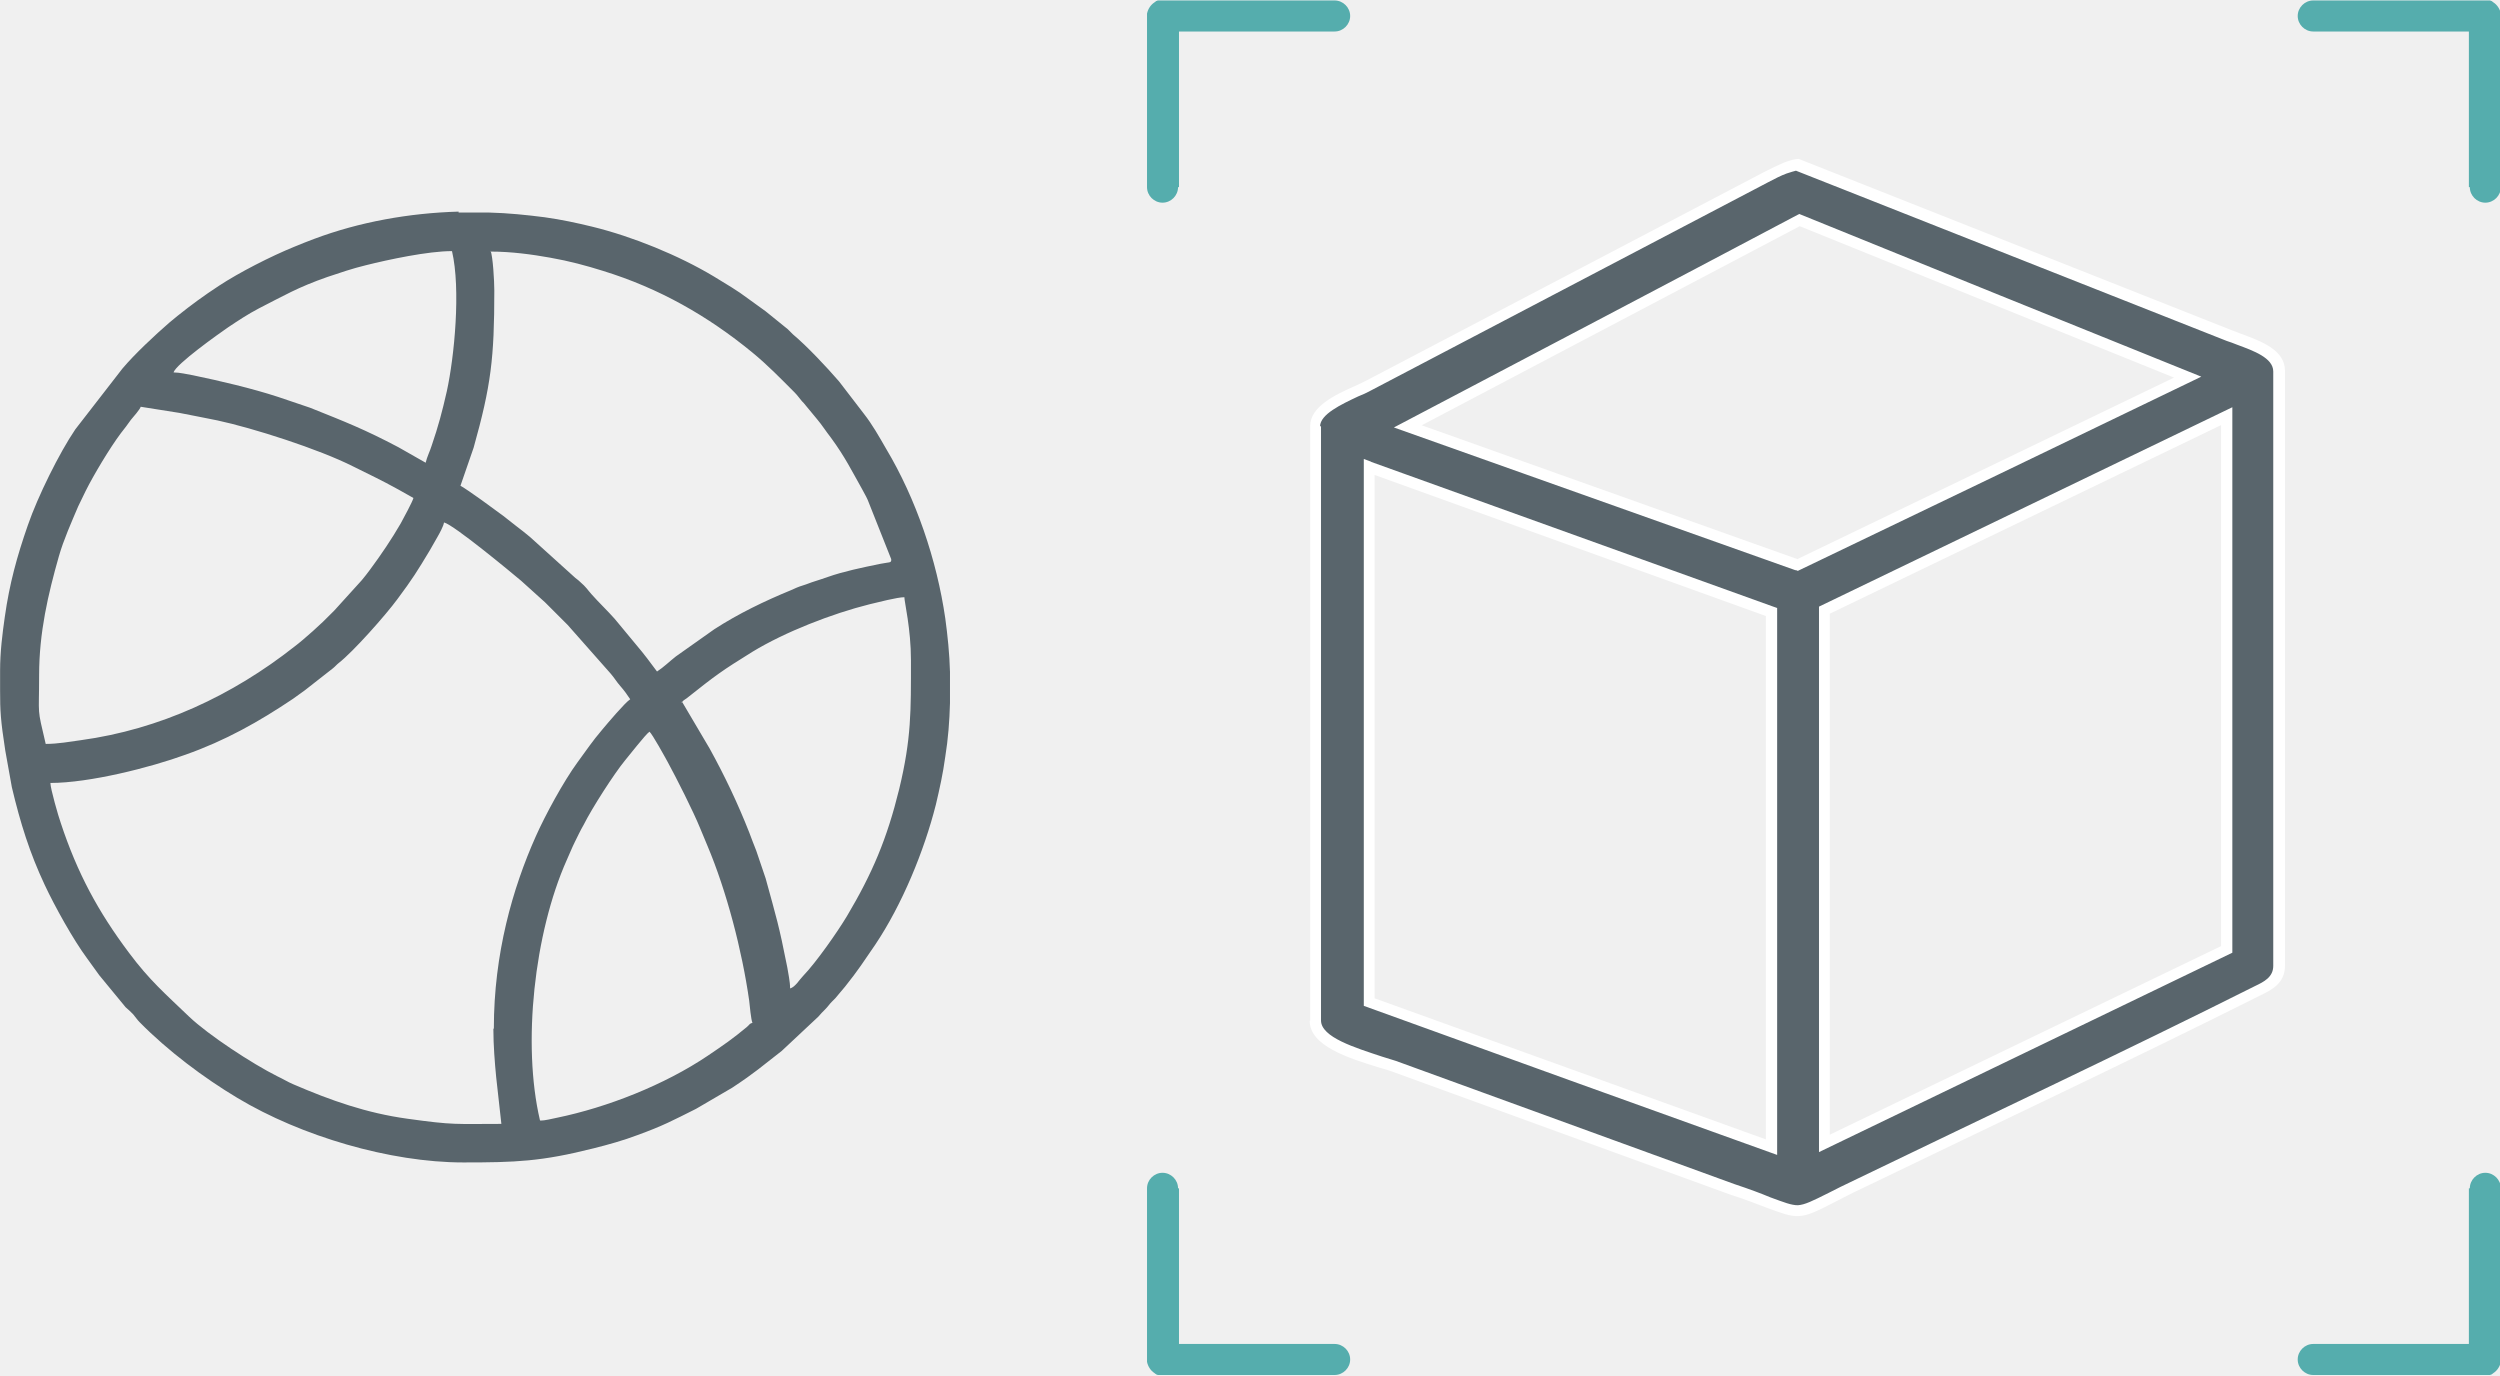
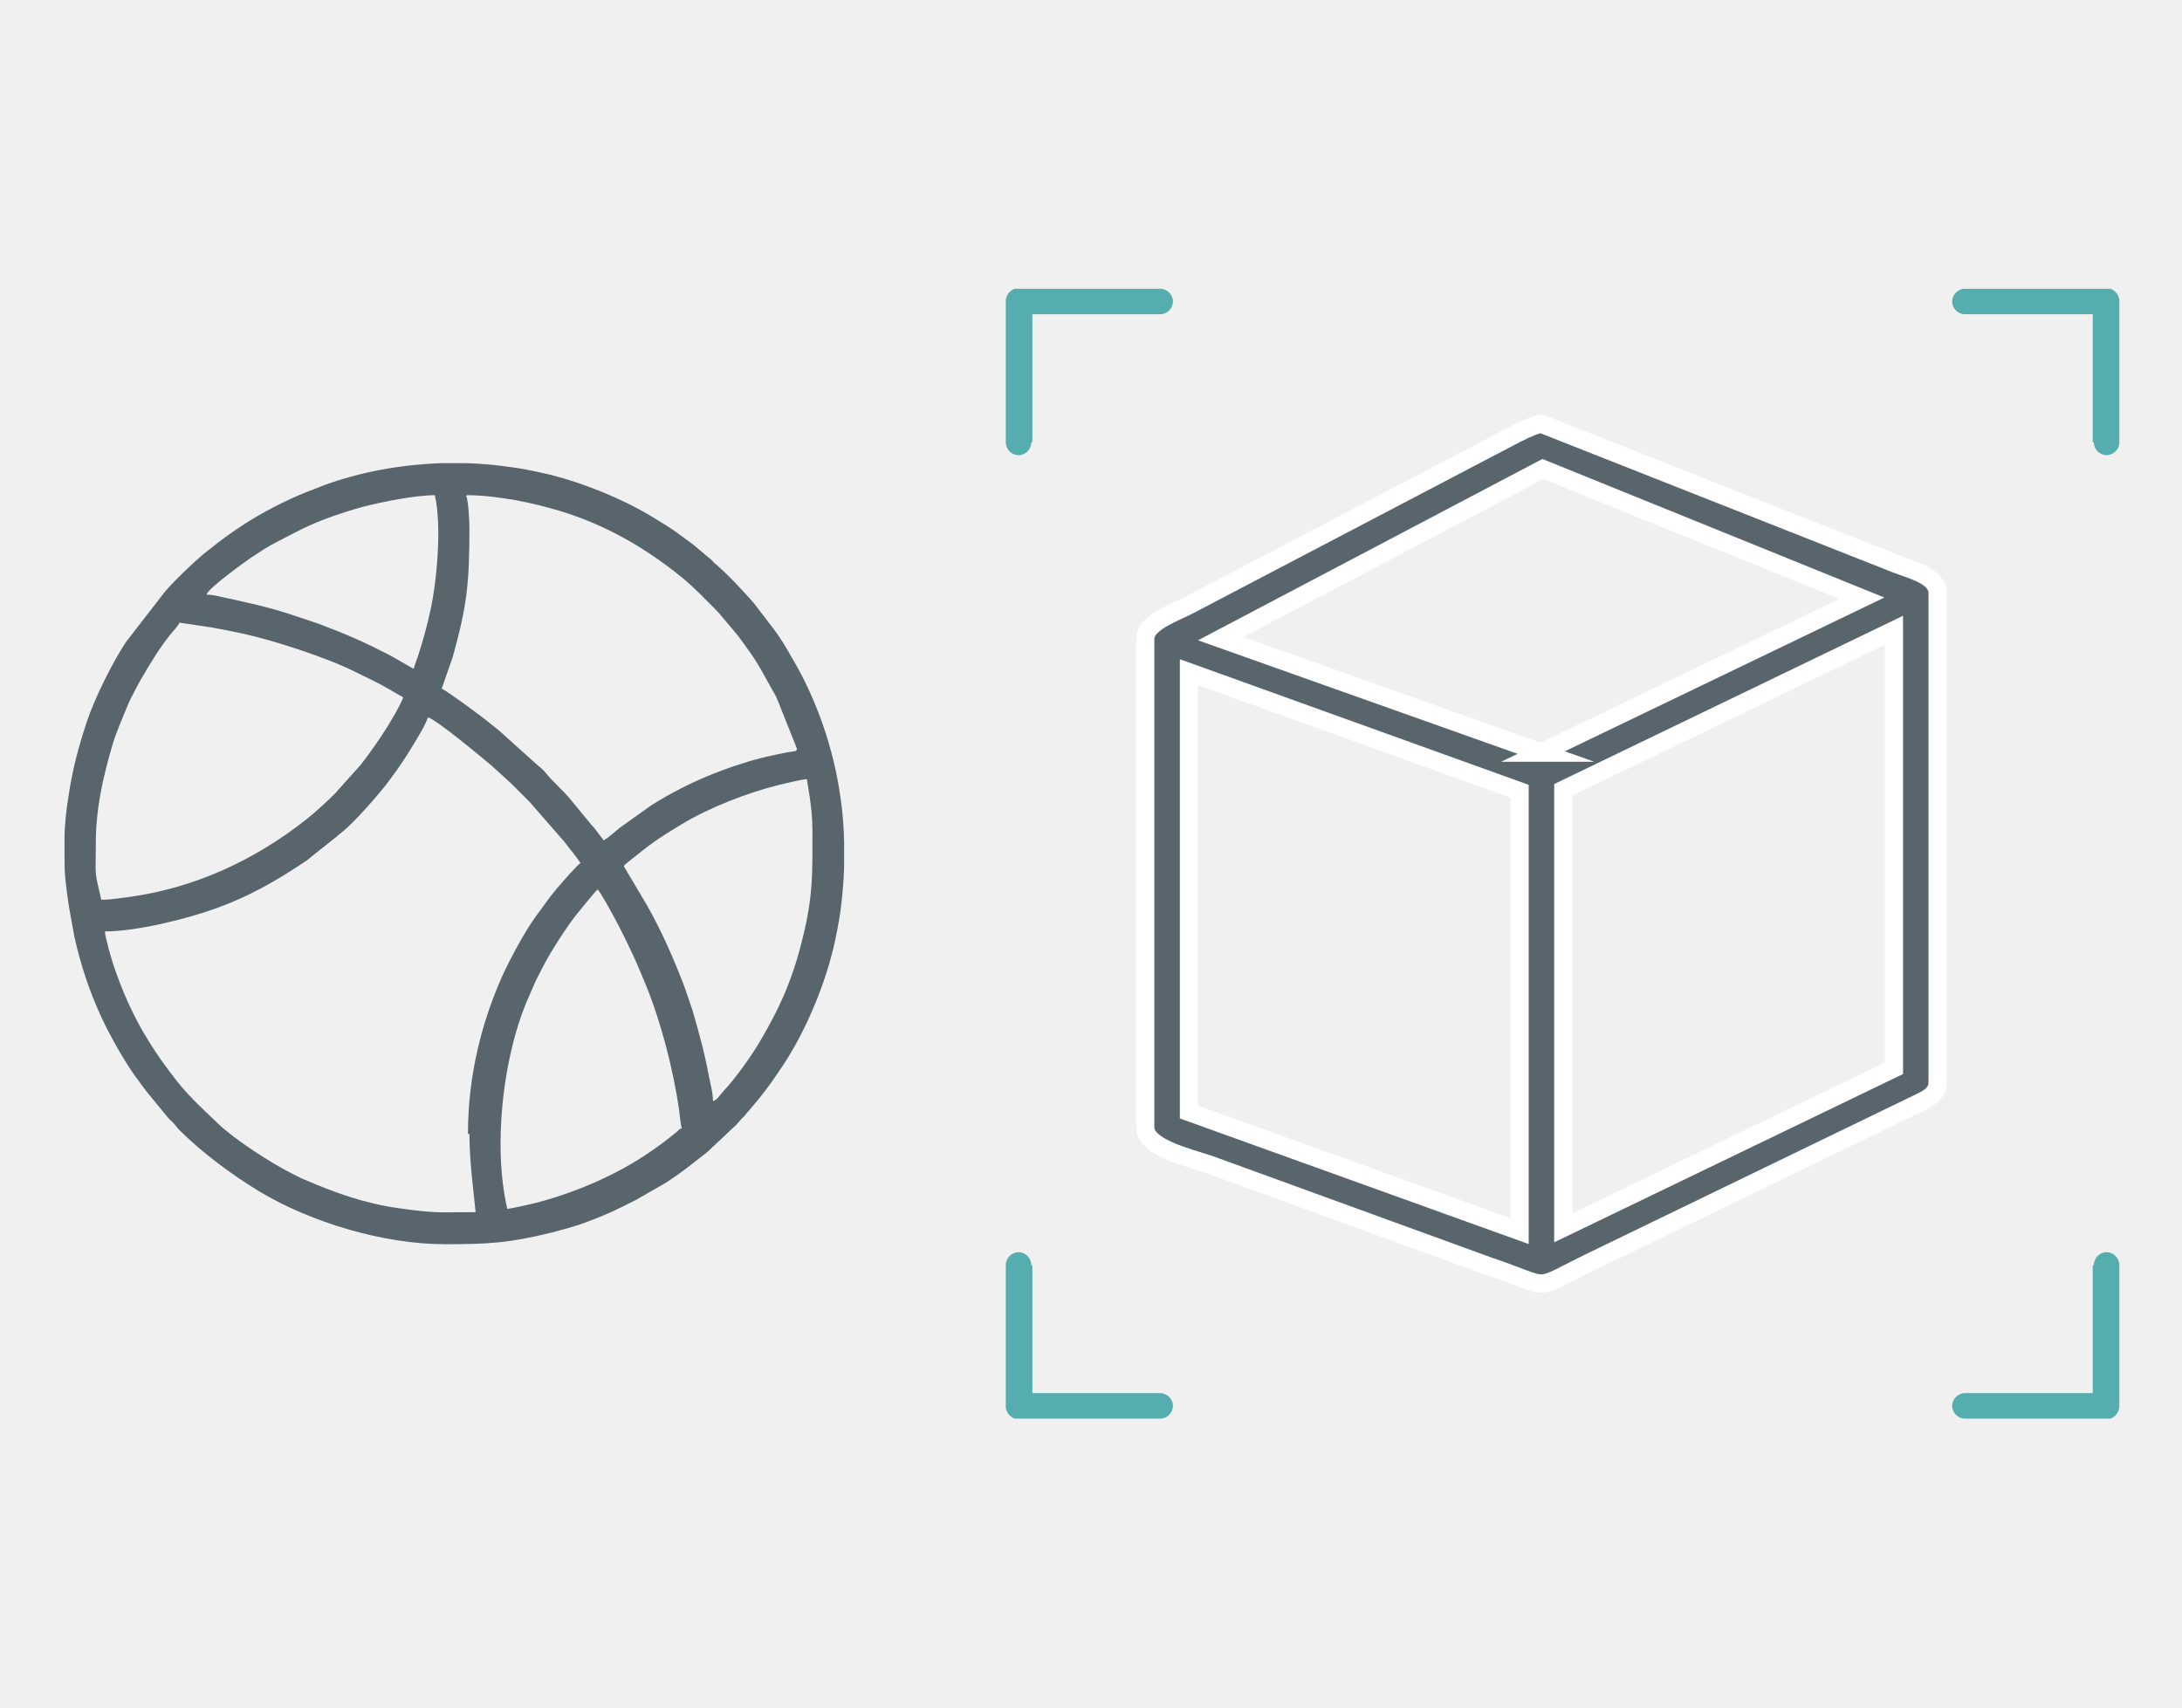
- <svg xmlns="http://www.w3.org/2000/svg" xml:space="preserve" width="56.559mm" height="31.118mm" version="1.1" style="shape-rendering:geometricPrecision; text-rendering:geometricPrecision; image-rendering:optimizeQuality; fill-rule:evenodd; clip-rule:evenodd" viewBox="0 0 53.16 29.25">
+ <svg xmlns="http://www.w3.org/2000/svg" xml:space="preserve" width="60.063mm" height="47mm" version="1.1" style="shape-rendering:geometricPrecision; text-rendering:geometricPrecision; image-rendering:optimizeQuality; fill-rule:evenodd; clip-rule:evenodd" viewBox="0 0 59.92 46.89">
  <defs>
    <style type="text/css">
   
+     .str0 {stroke:white;stroke-width:0.5;stroke-miterlimit:22.926}
+     .fil2 {fill:none}
    .fil0 {fill:#55ADAD}
    .fil1 {fill:#59656C}
-     .fil2 {fill:white;fill-rule:nonzero}
   
  </style>
  </defs>
  <g id="Слой_x0020_1">
-     <g id="_1812483728">
-       <path class="fil0" d="M52.5 3.98l0 -3.31 -3.31 0c-0.18,0 -0.33,-0.15 -0.33,-0.33l0 0c0,-0.18 0.15,-0.33 0.33,-0.33l3.64 0 0 0 0.01 0 0.01 0 0.01 0 0.01 0 0.01 0 0.01 0 0.01 0 0.01 0 0.01 0c0.01,0 0.01,0 0.02,0l0.01 0c0.01,0 0.02,0.01 0.02,0.01l0.01 0c0,0 0.01,0 0.01,0.01 0.01,0 0.02,0.01 0.03,0.02 0.08,0.05 0.14,0.14 0.16,0.24l0 0.01c0,0.01 0,0.01 0,0.02l0 0.01 0 0.01 0 3.64c0,0.18 -0.15,0.33 -0.33,0.33l0 0c-0.18,0 -0.33,-0.15 -0.33,-0.33z" />
-       <path class="fil0" d="M25.07 3.98l0 -3.31 3.31 0c0.18,0 0.33,-0.15 0.33,-0.33l0 0c0,-0.18 -0.15,-0.33 -0.33,-0.33l-3.64 0 0 0 -0.01 0 -0.01 0 -0.01 0 -0.01 0 -0.01 0 -0.01 0 -0.01 0 -0.01 0 -0.01 0c-0.01,0 -0.01,0 -0.02,0l-0.01 0c-0.01,0 -0.02,0.01 -0.02,0.01l-0.01 0c-0,0 -0.01,0 -0.01,0.01 -0.01,0 -0.02,0.01 -0.03,0.02 -0.08,0.05 -0.14,0.14 -0.16,0.24l-0 0.01c-0,0.01 -0,0.01 -0,0.02l-0 0.01 -0 0.01 0 3.64c0,0.18 0.15,0.33 0.33,0.33l0 0c0.18,0 0.33,-0.15 0.33,-0.33z" />
-       <path class="fil0" d="M52.5 25.27l0 3.31 -3.31 0c-0.18,0 -0.33,0.15 -0.33,0.33l0 0c0,0.18 0.15,0.33 0.33,0.33l3.64 0 0 0 0.01 -0 0.01 -0 0.01 -0 0.01 -0 0.01 -0 0.01 -0 0.01 -0 0.01 -0 0.01 -0c0.01,-0 0.01,-0 0.02,-0l0.01 -0c0.01,-0 0.02,-0.01 0.02,-0.01l0.01 -0c0,-0 0.01,-0 0.01,-0.01 0.01,-0 0.02,-0.01 0.03,-0.02 0.08,-0.05 0.14,-0.14 0.16,-0.24l0 -0.01c0,-0.01 0,-0.01 0,-0.02l0 -0.01 0 -0.01 0 -3.64c0,-0.18 -0.15,-0.33 -0.33,-0.33l0 0c-0.18,0 -0.33,0.15 -0.33,0.33z" />
-       <path class="fil0" d="M25.07 25.27l0 3.31 3.31 0c0.18,0 0.33,0.15 0.33,0.33l0 0c0,0.18 -0.15,0.33 -0.33,0.33l-3.64 0 0 0 -0.01 -0 -0.01 -0 -0.01 -0 -0.01 -0 -0.01 -0 -0.01 -0 -0.01 -0 -0.01 -0 -0.01 -0c-0.01,-0 -0.01,-0 -0.02,-0l-0.01 -0c-0.01,-0 -0.02,-0.01 -0.02,-0.01l-0.01 -0c-0,-0 -0.01,-0 -0.01,-0.01 -0.01,-0 -0.02,-0.01 -0.03,-0.02 -0.08,-0.05 -0.14,-0.14 -0.16,-0.24l-0 -0.01c-0,-0.01 -0,-0.01 -0,-0.02l-0 -0.01 -0 -0.01 0 -3.64c0,-0.18 0.15,-0.33 0.33,-0.33l0 0c0.18,0 0.33,0.15 0.33,0.33z" />
-       <path class="fil1" d="M11.48 23.82c-0.38,-1.62 -0.12,-3.98 0.57,-5.53 0.06,-0.13 0.11,-0.26 0.17,-0.38 0.06,-0.12 0.12,-0.25 0.19,-0.37 0.18,-0.36 0.65,-1.09 0.88,-1.37 0.07,-0.08 0.44,-0.56 0.52,-0.61 0.06,0.05 0.33,0.54 0.39,0.65 0.19,0.35 0.54,1.04 0.69,1.41 0.05,0.12 0.1,0.24 0.15,0.36 0.41,0.97 0.74,2.24 0.89,3.3 0.01,0.09 0.04,0.42 0.07,0.47 -0.07,0.02 -0.06,0.04 -0.12,0.09 -0.3,0.25 -0.49,0.38 -0.83,0.61 -0.92,0.62 -2.14,1.1 -3.21,1.32 -0.1,0.02 -0.25,0.06 -0.35,0.06zm-1.73 -19.3l0.65 0c0.4,0.01 0.79,0.05 1.18,0.1 0.36,0.05 0.68,0.12 1.01,0.2 0.86,0.21 1.84,0.61 2.59,1.06 0.26,0.16 0.49,0.29 0.74,0.48 0.12,0.09 0.24,0.17 0.36,0.26l0.42 0.34c0.04,0.03 0.04,0.03 0.08,0.07 0.03,0.03 0.05,0.05 0.08,0.08 0.31,0.26 0.72,0.7 0.98,1l0.53 0.69c0.18,0.23 0.32,0.48 0.47,0.74 0.64,1.07 1.08,2.37 1.26,3.61 0.05,0.37 0.09,0.75 0.1,1.14l0 0.66c-0.01,0.39 -0.04,0.77 -0.1,1.14 -0.05,0.37 -0.12,0.68 -0.2,1.02 -0.25,0.99 -0.72,2.13 -1.29,2.98 -0.24,0.35 -0.36,0.54 -0.64,0.89l-0.21 0.25c-0.03,0.03 -0.04,0.04 -0.07,0.07 -0.06,0.06 -0.08,0.1 -0.14,0.16 -0.07,0.07 -0.09,0.09 -0.15,0.16l-0.78 0.73c-0.44,0.34 -0.55,0.45 -1.05,0.78l-0.77 0.45c-0.5,0.25 -0.7,0.36 -1.25,0.56 -0.29,0.11 -0.61,0.2 -0.93,0.28 -1.11,0.28 -1.65,0.3 -2.77,0.3l-0 0c-1.56,0 -3.45,-0.56 -4.8,-1.37 -0.72,-0.43 -1.49,-1.01 -2.08,-1.61 -0.06,-0.06 -0.08,-0.1 -0.14,-0.17 -0.06,-0.06 -0.1,-0.1 -0.16,-0.15l-0.56 -0.68c-0.09,-0.13 -0.17,-0.23 -0.26,-0.36 -0.29,-0.39 -0.69,-1.11 -0.9,-1.56 -0.32,-0.68 -0.52,-1.32 -0.7,-2.08l-0.14 -0.78c-0.1,-0.65 -0.11,-0.84 -0.11,-1.28l0 -0.42c0,-0.4 0.05,-0.79 0.1,-1.14 0.1,-0.71 0.26,-1.29 0.49,-1.95 0.21,-0.61 0.67,-1.54 1.01,-2.04l1 -1.29c0.26,-0.31 0.7,-0.72 1,-0.98 0.06,-0.05 0.11,-0.09 0.17,-0.14 0.3,-0.24 0.56,-0.43 0.88,-0.64 0.44,-0.29 1.11,-0.63 1.6,-0.83 0.15,-0.06 0.29,-0.12 0.43,-0.17 0.96,-0.36 2.02,-0.55 3.07,-0.58zm4.74 10.43c0.04,-0.06 0.05,-0.06 0.11,-0.1 0.63,-0.5 0.74,-0.58 1.4,-0.99 0.69,-0.42 1.69,-0.81 2.49,-1.01 0.17,-0.04 0.59,-0.15 0.74,-0.15 0,0.1 0.14,0.67 0.14,1.34 0,1.09 0.01,1.66 -0.25,2.74 -0.26,1.06 -0.57,1.79 -1.11,2.7 -0.21,0.35 -0.66,0.99 -0.93,1.27 -0.08,0.08 -0.17,0.24 -0.28,0.27 0,-0.15 -0.04,-0.32 -0.06,-0.45 -0.18,-0.91 -0.23,-1.05 -0.46,-1.89l-0.2 -0.59c-0.05,-0.13 -0.1,-0.25 -0.15,-0.39 -0.24,-0.61 -0.52,-1.2 -0.84,-1.78l-0.59 -1zm-4 6.93c0,0.35 0.03,0.72 0.06,1.03l0.11 0.99c-0.98,0 -1,0.03 -2,-0.11 -0.87,-0.12 -1.63,-0.39 -2.42,-0.73 -0.12,-0.05 -0.23,-0.12 -0.34,-0.17 -0.54,-0.27 -1.47,-0.88 -1.88,-1.27 -0.51,-0.49 -0.84,-0.77 -1.28,-1.36 -0.66,-0.88 -1.1,-1.7 -1.45,-2.76 -0.05,-0.14 -0.22,-0.73 -0.22,-0.85 0.83,0 2.13,-0.33 2.87,-0.6 0.85,-0.3 1.56,-0.7 2.29,-1.19 0.09,-0.06 0.16,-0.12 0.25,-0.18l0.6 -0.47c0.05,-0.04 0.07,-0.07 0.12,-0.11 0.31,-0.24 1,-1.02 1.25,-1.36 0.32,-0.43 0.42,-0.59 0.69,-1.04l0.16 -0.28c0.04,-0.07 0.13,-0.23 0.14,-0.31 0.21,0.05 1.45,1.08 1.64,1.24l0.51 0.46c0.17,0.17 0.32,0.32 0.48,0.48l0.91 1.03c0.08,0.09 0.13,0.18 0.21,0.27 0.08,0.09 0.15,0.19 0.21,0.28 -0.11,0.07 -0.49,0.52 -0.59,0.64 -0.23,0.27 -0.33,0.43 -0.53,0.7 -0.3,0.41 -0.69,1.13 -0.89,1.58 -0.49,1.1 -0.89,2.49 -0.89,4.08zm-9.52 -6.06c-0.19,-0.81 -0.14,-0.55 -0.14,-1.46 0,-0.91 0.19,-1.72 0.42,-2.53 0.1,-0.35 0.27,-0.73 0.41,-1.06 0.05,-0.11 0.11,-0.22 0.16,-0.33 0.17,-0.34 0.51,-0.91 0.75,-1.23 0.08,-0.1 0.14,-0.18 0.21,-0.28 0.05,-0.06 0.2,-0.23 0.21,-0.28l0.82 0.13c0.27,0.05 0.55,0.11 0.81,0.16 0.75,0.16 2.16,0.61 2.89,0.98 0.36,0.18 0.58,0.28 0.96,0.49 0.11,0.06 0.21,0.12 0.32,0.18 -0.02,0.08 -0.21,0.43 -0.27,0.54 -0.19,0.33 -0.42,0.67 -0.65,0.98 -0.07,0.09 -0.11,0.15 -0.18,0.23l-0.58 0.64c-0.02,0.02 -0.03,0.03 -0.05,0.05l-0.02 0.02c-0.19,0.2 -0.58,0.55 -0.78,0.7 -1.32,1.04 -2.86,1.76 -4.54,1.99 -0.22,0.03 -0.49,0.08 -0.75,0.08zm8.08 -5.98l-0.58 -0.33c-0.72,-0.38 -1.13,-0.54 -1.88,-0.84l-0.68 -0.23c-0.55,-0.18 -1.23,-0.34 -1.81,-0.46 -0.12,-0.02 -0.28,-0.06 -0.41,-0.06 0.04,-0.17 0.97,-0.83 1.16,-0.96 0.21,-0.14 0.42,-0.28 0.65,-0.4 0.53,-0.27 0.83,-0.45 1.46,-0.67 0.27,-0.09 0.53,-0.18 0.82,-0.25 0.48,-0.12 1.32,-0.3 1.83,-0.3 0.19,0.81 0.05,2.25 -0.11,2.98 -0.1,0.44 -0.18,0.74 -0.32,1.15 -0.04,0.13 -0.1,0.24 -0.13,0.37zm1.38 -4.49c0.44,0 0.88,0.06 1.27,0.13 0.4,0.07 0.77,0.17 1.12,0.28 1.2,0.37 2.23,0.96 3.17,1.73 0.33,0.27 0.6,0.55 0.9,0.85 0.07,0.07 0.1,0.12 0.16,0.19 0.04,0.04 0.04,0.04 0.08,0.09l0.24 0.29c0.11,0.13 0.19,0.26 0.3,0.4 0.3,0.41 0.44,0.7 0.66,1.09 0.05,0.1 0.07,0.12 0.12,0.23l0.5 1.26c0.01,0.09 -0.04,0.06 -0.23,0.1 -0.39,0.08 -0.78,0.16 -1.12,0.28 -0.09,0.03 -0.17,0.06 -0.27,0.09 -0.1,0.03 -0.16,0.06 -0.26,0.09 -0.1,0.03 -0.16,0.06 -0.25,0.1 -0.56,0.23 -1.12,0.5 -1.63,0.83l-0.82 0.58c-0.14,0.11 -0.26,0.23 -0.4,0.32l-0.21 -0.28c-0.04,-0.05 -0.07,-0.09 -0.11,-0.14l-0.58 -0.7c-0.16,-0.18 -0.33,-0.34 -0.49,-0.52 -0.09,-0.1 -0.11,-0.15 -0.25,-0.27 -0.05,-0.05 -0.08,-0.06 -0.13,-0.11l-0.93 -0.84c-0.1,-0.08 -0.18,-0.15 -0.29,-0.23 -0.1,-0.08 -0.18,-0.14 -0.28,-0.22 -0.19,-0.14 -0.73,-0.54 -0.91,-0.64l0.28 -0.81c0.37,-1.32 0.44,-1.9 0.44,-3.34 0,-0.2 -0.03,-0.73 -0.08,-0.85z" />
-       <path class="fil1" d="M29.11 9.93l8.56 3.08 0 11.38 -8.56 -3.08 0 -11.38zm9.69 14.38l0 -11.34 8.56 -4.13 0 11.34 -8.56 4.13zm-0.56 -12.29l-8.3 -2.95 8.34 -4.39 8.25 3.34 -8.3 4zm-10.25 -2.95l0 12.64c0,0.52 1.05,0.76 1.68,0.97l7.2 2.62c1.73,0.58 1.06,0.66 2.71,-0.13l8.46 -4.1c0.22,-0.11 0.46,-0.23 0.46,-0.54l0 -12.64c0,-0.44 -0.65,-0.59 -1.07,-0.76l-9.18 -3.63c-0.09,0 -0.36,0.1 -0.67,0.26l-8.45 4.43c-0.39,0.21 -1.13,0.45 -1.13,0.87z" />
-       <path class="fil2" d="M29.15 9.82l8.64 3.11 0 11.63c-2.93,-1.05 -5.86,-2.11 -8.79,-3.17l0 -11.63 0.16 0.06zm8.4 3.28l-8.32 -3 0 11.13 8.32 3 0 -11.13zm1.13 11.21l0 -11.41c2.93,-1.41 5.86,-2.83 8.79,-4.24 -0,3.87 -0,7.73 0,11.6l-8.79 4.24 0 -0.19zm0.23 -11.26l0 11.08 8.32 -4.01 0 -11.08 -8.32 4.01zm-0.72 -0.92l-8.55 -3.04c2.87,-1.51 5.75,-3.02 8.62,-4.54 2.85,1.16 5.7,2.31 8.55,3.46 -2.86,1.38 -5.72,2.76 -8.58,4.13l-0.05 -0.02zm-7.97 -3.09l8 2.85 8.01 -3.86 -7.96 -3.22 -8.05 4.24zm-2.13 0.02l0 12.64c0,0.36 0.73,0.58 1.3,0.77 0.1,0.03 0.2,0.06 0.29,0.09l7.2 2.62c0.33,0.11 0.57,0.2 0.76,0.28 0.3,0.11 0.45,0.17 0.59,0.17 0.15,-0.01 0.31,-0.09 0.65,-0.26 0.15,-0.08 0.34,-0.17 0.61,-0.3 2.81,-1.36 5.67,-2.7 8.46,-4.1 0.19,-0.09 0.39,-0.19 0.39,-0.43l0 -12.64c0,-0.29 -0.42,-0.44 -0.77,-0.57 -0.08,-0.03 -0.15,-0.06 -0.22,-0.08l-9.16 -3.62c-0.04,0.01 -0.11,0.03 -0.2,0.06 -0.11,0.04 -0.25,0.11 -0.4,0.19l-8.45 4.43c-0.07,0.04 -0.16,0.08 -0.26,0.12 -0.36,0.17 -0.81,0.38 -0.81,0.64zm-0.23 12.64l0 -12.64c0,-0.41 0.52,-0.66 0.95,-0.85 0.09,-0.04 0.17,-0.08 0.25,-0.12l8.45 -4.43c0.16,-0.08 0.3,-0.15 0.42,-0.2 0.13,-0.05 0.24,-0.08 0.3,-0.08l0.02 0 9.2 3.64c0.07,0.03 0.14,0.05 0.21,0.08 0.43,0.16 0.93,0.34 0.93,0.79l0 12.64c0,0.38 -0.28,0.52 -0.53,0.64 -2.79,1.4 -5.65,2.74 -8.46,4.1 -0.24,0.11 -0.44,0.22 -0.6,0.3 -0.37,0.19 -0.55,0.28 -0.75,0.29 -0.19,0.01 -0.36,-0.06 -0.69,-0.18 -0.19,-0.07 -0.43,-0.17 -0.75,-0.27l-7.2 -2.62c-0.08,-0.03 -0.18,-0.06 -0.29,-0.09 -0.65,-0.2 -1.47,-0.46 -1.47,-0.99z" />
+     <g id="_910128752">
+       <g>
+         <path class="fil0" d="M57.47 12.14l0 -3.51 -3.51 0c-0.19,0 -0.35,-0.16 -0.35,-0.35l0 0c0,-0.19 0.16,-0.35 0.35,-0.35l3.87 0 0 0 0.01 0 0.01 0 0.01 0 0.01 0 0.01 0 0.01 0 0.01 0 0.01 0 0.01 0c0.01,0 0.01,0 0.02,0l0.01 0c0.01,0 0.02,0.01 0.02,0.01l0.01 0c0.01,0 0.01,0 0.02,0.01 0.01,0 0.02,0.01 0.03,0.02 0.09,0.05 0.15,0.15 0.17,0.26l0 0.01c0,0.01 0,0.01 0,0.02l0 0.01 0 0.01 0 3.87c0,0.19 -0.16,0.35 -0.35,0.35l0 0c-0.19,0 -0.35,-0.16 -0.35,-0.35z" />
+         <path class="fil0" d="M28.35 12.14l0 -3.51 3.51 0c0.19,0 0.35,-0.16 0.35,-0.35l0 0c0,-0.19 -0.16,-0.35 -0.35,-0.35l-3.87 0 0 0 -0.01 0 -0.01 0 -0.01 0 -0.01 0 -0.01 0 -0.01 0 -0.01 0 -0.01 0 -0.01 0c-0.01,0 -0.01,0 -0.02,0l-0.01 0c-0.01,0 -0.02,0.01 -0.02,0.01l-0.01 0c-0.01,0 -0.01,0 -0.02,0.01 -0.01,0 -0.02,0.01 -0.03,0.02 -0.09,0.05 -0.15,0.15 -0.17,0.26l-0 0.01c-0,0.01 -0,0.01 -0,0.02l-0 0.01 -0 0.01 0 3.87c0,0.19 0.16,0.35 0.35,0.35l0 0c0.19,0 0.35,-0.16 0.35,-0.35z" />
+         <path class="fil0" d="M57.47 34.75l0 3.51 -3.51 0c-0.19,0 -0.35,0.16 -0.35,0.35l0 0c0,0.19 0.16,0.35 0.35,0.35l3.87 0 0 0 0.01 -0 0.01 -0 0.01 -0 0.01 -0 0.01 -0 0.01 -0 0.01 -0 0.01 -0 0.01 -0c0.01,-0 0.01,-0 0.02,-0l0.01 -0c0.01,-0 0.02,-0.01 0.02,-0.01l0.01 -0c0.01,-0 0.01,-0 0.02,-0.01 0.01,-0 0.02,-0.01 0.03,-0.02 0.09,-0.05 0.15,-0.15 0.17,-0.26l0 -0.01c0,-0.01 0,-0.01 0,-0.02l0 -0.01 0 -0.01 0 -3.87c0,-0.19 -0.16,-0.35 -0.35,-0.35l0 0c-0.19,0 -0.35,0.16 -0.35,0.35z" />
+         <path class="fil0" d="M28.35 34.75l0 3.51 3.51 0c0.19,0 0.35,0.16 0.35,0.35l0 0c0,0.19 -0.16,0.35 -0.35,0.35l-3.87 0 0 0 -0.01 -0 -0.01 -0 -0.01 -0 -0.01 -0 -0.01 -0 -0.01 -0 -0.01 -0 -0.01 -0 -0.01 -0c-0.01,-0 -0.01,-0 -0.02,-0l-0.01 -0c-0.01,-0 -0.02,-0.01 -0.02,-0.01l-0.01 -0c-0.01,-0 -0.01,-0 -0.02,-0.01 -0.01,-0 -0.02,-0.01 -0.03,-0.02 -0.09,-0.05 -0.15,-0.15 -0.17,-0.26l-0 -0.01c-0,-0.01 -0,-0.01 -0,-0.02l-0 -0.01 -0 -0.01 0 -3.87c0,-0.19 0.16,-0.35 0.35,-0.35l0 0c0.19,0 0.35,0.16 0.35,0.35z" />
+       </g>
+       <path class="fil1" d="M13.93 33.2c-0.4,-1.72 -0.13,-4.23 0.61,-5.87 0.06,-0.14 0.12,-0.28 0.18,-0.41 0.07,-0.13 0.13,-0.26 0.2,-0.39 0.19,-0.38 0.69,-1.15 0.94,-1.45 0.07,-0.08 0.47,-0.59 0.55,-0.65 0.07,0.05 0.35,0.57 0.41,0.68 0.21,0.37 0.57,1.11 0.73,1.5 0.05,0.12 0.11,0.25 0.16,0.38 0.43,1.03 0.78,2.38 0.94,3.5 0.01,0.1 0.05,0.44 0.07,0.5 -0.08,0.02 -0.07,0.04 -0.13,0.09 -0.32,0.26 -0.52,0.41 -0.88,0.65 -0.98,0.65 -2.28,1.17 -3.41,1.4 -0.1,0.02 -0.27,0.06 -0.37,0.07zm-1.83 -20.48l0.69 0c0.42,0.01 0.84,0.05 1.25,0.11 0.39,0.05 0.72,0.13 1.08,0.21 0.91,0.23 1.95,0.65 2.75,1.13 0.28,0.17 0.52,0.31 0.79,0.51 0.13,0.1 0.25,0.18 0.38,0.28l0.44 0.37c0.04,0.03 0.04,0.03 0.08,0.07 0.03,0.03 0.05,0.06 0.09,0.09 0.33,0.28 0.76,0.74 1.04,1.06l0.56 0.73c0.19,0.25 0.34,0.51 0.5,0.79 0.68,1.14 1.15,2.52 1.33,3.83 0.06,0.39 0.09,0.8 0.1,1.21l0 0.7c-0.01,0.41 -0.05,0.82 -0.1,1.21 -0.06,0.39 -0.12,0.72 -0.21,1.08 -0.26,1.05 -0.77,2.26 -1.37,3.16 -0.25,0.37 -0.38,0.57 -0.68,0.94l-0.22 0.26c-0.03,0.04 -0.04,0.05 -0.07,0.08 -0.06,0.07 -0.08,0.11 -0.15,0.17 -0.07,0.07 -0.09,0.1 -0.15,0.17l-0.82 0.77c-0.47,0.36 -0.59,0.48 -1.12,0.83l-0.82 0.47c-0.53,0.27 -0.75,0.38 -1.33,0.6 -0.31,0.12 -0.65,0.21 -0.99,0.3 -1.18,0.29 -1.75,0.32 -2.94,0.32l-0 0c-1.66,0 -3.66,-0.59 -5.09,-1.45 -0.76,-0.46 -1.58,-1.07 -2.21,-1.7 -0.06,-0.07 -0.09,-0.11 -0.15,-0.18 -0.06,-0.06 -0.11,-0.1 -0.16,-0.16l-0.59 -0.72c-0.1,-0.13 -0.18,-0.25 -0.28,-0.38 -0.31,-0.42 -0.73,-1.17 -0.95,-1.65 -0.33,-0.72 -0.56,-1.41 -0.74,-2.21l-0.15 -0.83c-0.1,-0.69 -0.12,-0.89 -0.12,-1.36l0 -0.45c0,-0.42 0.05,-0.84 0.11,-1.21 0.11,-0.76 0.28,-1.37 0.51,-2.07 0.22,-0.65 0.71,-1.63 1.07,-2.17l1.06 -1.37c0.28,-0.33 0.74,-0.76 1.06,-1.04 0.06,-0.05 0.12,-0.09 0.18,-0.14 0.31,-0.25 0.6,-0.46 0.94,-0.68 0.47,-0.31 1.17,-0.67 1.7,-0.88 0.16,-0.06 0.31,-0.12 0.46,-0.18 1.02,-0.38 2.14,-0.58 3.26,-0.62zm5.03 11.07c0.04,-0.06 0.05,-0.06 0.11,-0.11 0.66,-0.53 0.78,-0.62 1.49,-1.05 0.73,-0.44 1.79,-0.86 2.65,-1.07 0.18,-0.04 0.63,-0.16 0.78,-0.16 0,0.11 0.15,0.71 0.15,1.42 0,1.16 0.02,1.77 -0.26,2.91 -0.27,1.12 -0.61,1.9 -1.18,2.87 -0.22,0.38 -0.7,1.05 -0.99,1.35 -0.09,0.09 -0.18,0.26 -0.3,0.29 0,-0.16 -0.04,-0.34 -0.07,-0.48 -0.19,-0.96 -0.24,-1.12 -0.49,-2l-0.21 -0.62c-0.05,-0.13 -0.1,-0.27 -0.16,-0.41 -0.26,-0.65 -0.55,-1.28 -0.89,-1.88l-0.63 -1.06zm-4.24 7.35c0,0.37 0.03,0.77 0.06,1.1l0.11 1.05c-1.04,0 -1.06,0.04 -2.12,-0.11 -0.93,-0.13 -1.73,-0.42 -2.57,-0.78 -0.13,-0.05 -0.25,-0.12 -0.37,-0.18 -0.58,-0.29 -1.56,-0.93 -2,-1.35 -0.54,-0.52 -0.89,-0.82 -1.35,-1.45 -0.7,-0.93 -1.16,-1.8 -1.54,-2.93 -0.05,-0.15 -0.23,-0.77 -0.23,-0.91 0.88,0 2.27,-0.35 3.04,-0.63 0.9,-0.32 1.65,-0.75 2.43,-1.27 0.1,-0.06 0.17,-0.13 0.26,-0.2l0.63 -0.5c0.05,-0.05 0.07,-0.07 0.13,-0.11 0.33,-0.25 1.06,-1.08 1.33,-1.45 0.34,-0.46 0.44,-0.62 0.73,-1.1l0.17 -0.29c0.04,-0.08 0.13,-0.25 0.15,-0.33 0.22,0.05 1.53,1.14 1.74,1.32l0.54 0.49c0.18,0.18 0.34,0.34 0.51,0.51l0.96 1.1c0.08,0.1 0.14,0.19 0.22,0.28 0.08,0.1 0.15,0.2 0.22,0.3 -0.11,0.08 -0.52,0.55 -0.63,0.68 -0.25,0.29 -0.35,0.46 -0.57,0.75 -0.32,0.43 -0.73,1.2 -0.95,1.68 -0.52,1.17 -0.94,2.64 -0.94,4.33zm-10.11 -6.43c-0.2,-0.86 -0.15,-0.59 -0.15,-1.55 0,-0.96 0.2,-1.82 0.45,-2.68 0.11,-0.38 0.29,-0.77 0.43,-1.12 0.05,-0.12 0.11,-0.24 0.17,-0.35 0.18,-0.36 0.54,-0.96 0.79,-1.31 0.08,-0.11 0.14,-0.19 0.23,-0.3 0.05,-0.06 0.21,-0.24 0.23,-0.3l0.87 0.13c0.29,0.05 0.58,0.11 0.86,0.17 0.8,0.17 2.29,0.65 3.07,1.04 0.38,0.19 0.62,0.29 1.01,0.52 0.12,0.07 0.22,0.13 0.33,0.19 -0.02,0.09 -0.22,0.46 -0.29,0.57 -0.2,0.35 -0.45,0.71 -0.69,1.04 -0.07,0.09 -0.12,0.16 -0.19,0.25l-0.61 0.68c-0.02,0.02 -0.03,0.03 -0.05,0.06l-0.02 0.02c-0.2,0.21 -0.61,0.58 -0.83,0.75 -1.4,1.1 -3.03,1.86 -4.82,2.11 -0.24,0.03 -0.52,0.08 -0.79,0.08zm8.58 -6.34l-0.61 -0.35c-0.77,-0.4 -1.19,-0.58 -2,-0.89l-0.72 -0.24c-0.58,-0.2 -1.31,-0.36 -1.92,-0.49 -0.12,-0.03 -0.3,-0.07 -0.44,-0.07 0.05,-0.18 1.03,-0.88 1.23,-1.02 0.23,-0.15 0.45,-0.3 0.69,-0.42 0.56,-0.29 0.89,-0.48 1.54,-0.71 0.29,-0.1 0.56,-0.19 0.87,-0.27 0.51,-0.13 1.41,-0.31 1.94,-0.31 0.2,0.85 0.05,2.39 -0.12,3.16 -0.1,0.46 -0.19,0.78 -0.33,1.22 -0.04,0.13 -0.1,0.26 -0.13,0.39zm1.47 -4.77c0.47,0 0.94,0.07 1.35,0.14 0.42,0.08 0.82,0.18 1.19,0.29 1.28,0.39 2.36,1.02 3.37,1.84 0.35,0.29 0.63,0.59 0.95,0.91 0.07,0.07 0.1,0.12 0.17,0.2 0.04,0.04 0.04,0.05 0.08,0.09l0.26 0.31c0.12,0.14 0.21,0.28 0.32,0.43 0.32,0.43 0.46,0.74 0.7,1.16 0.06,0.1 0.08,0.13 0.13,0.25l0.53 1.33c0.01,0.1 -0.04,0.07 -0.25,0.11 -0.41,0.08 -0.83,0.17 -1.19,0.29 -0.1,0.03 -0.18,0.06 -0.28,0.09 -0.1,0.03 -0.17,0.06 -0.28,0.1 -0.1,0.03 -0.17,0.07 -0.27,0.1 -0.6,0.24 -1.18,0.53 -1.73,0.88l-0.87 0.62c-0.15,0.12 -0.27,0.24 -0.43,0.34l-0.23 -0.3c-0.04,-0.05 -0.07,-0.09 -0.12,-0.14l-0.61 -0.74c-0.17,-0.19 -0.35,-0.36 -0.53,-0.55 -0.09,-0.1 -0.12,-0.16 -0.26,-0.28 -0.06,-0.05 -0.08,-0.06 -0.14,-0.12l-0.99 -0.89c-0.11,-0.09 -0.2,-0.16 -0.3,-0.24 -0.1,-0.08 -0.19,-0.15 -0.3,-0.23 -0.2,-0.15 -0.77,-0.57 -0.97,-0.68l0.3 -0.86c0.39,-1.4 0.46,-2.02 0.46,-3.54 0,-0.21 -0.03,-0.77 -0.09,-0.9z" />
+       <path class="fil1 str0" d="M32.65 18.46l9.08 3.27 0 12.08 -9.08 -3.27 0 -12.08zm10.28 15.26l0 -12.03 9.08 -4.38 0 12.03 -9.08 4.38zm-0.6 -13.05l-8.81 -3.13 8.85 -4.66 8.76 3.55 -8.81 4.24zm-10.88 -3.13l0 13.42c0,0.55 1.12,0.81 1.78,1.03l7.64 2.78c1.84,0.62 1.13,0.7 2.87,-0.14l8.98 -4.35c0.23,-0.11 0.49,-0.24 0.49,-0.57l0 -13.42c0,-0.47 -0.69,-0.63 -1.13,-0.8l-9.75 -3.85c-0.1,0 -0.38,0.11 -0.71,0.28l-8.97 4.7c-0.42,0.22 -1.2,0.48 -1.2,0.92z" />
    </g>
+     <rect class="fil2" width="59.92" height="46.89" />
  </g>
</svg>
